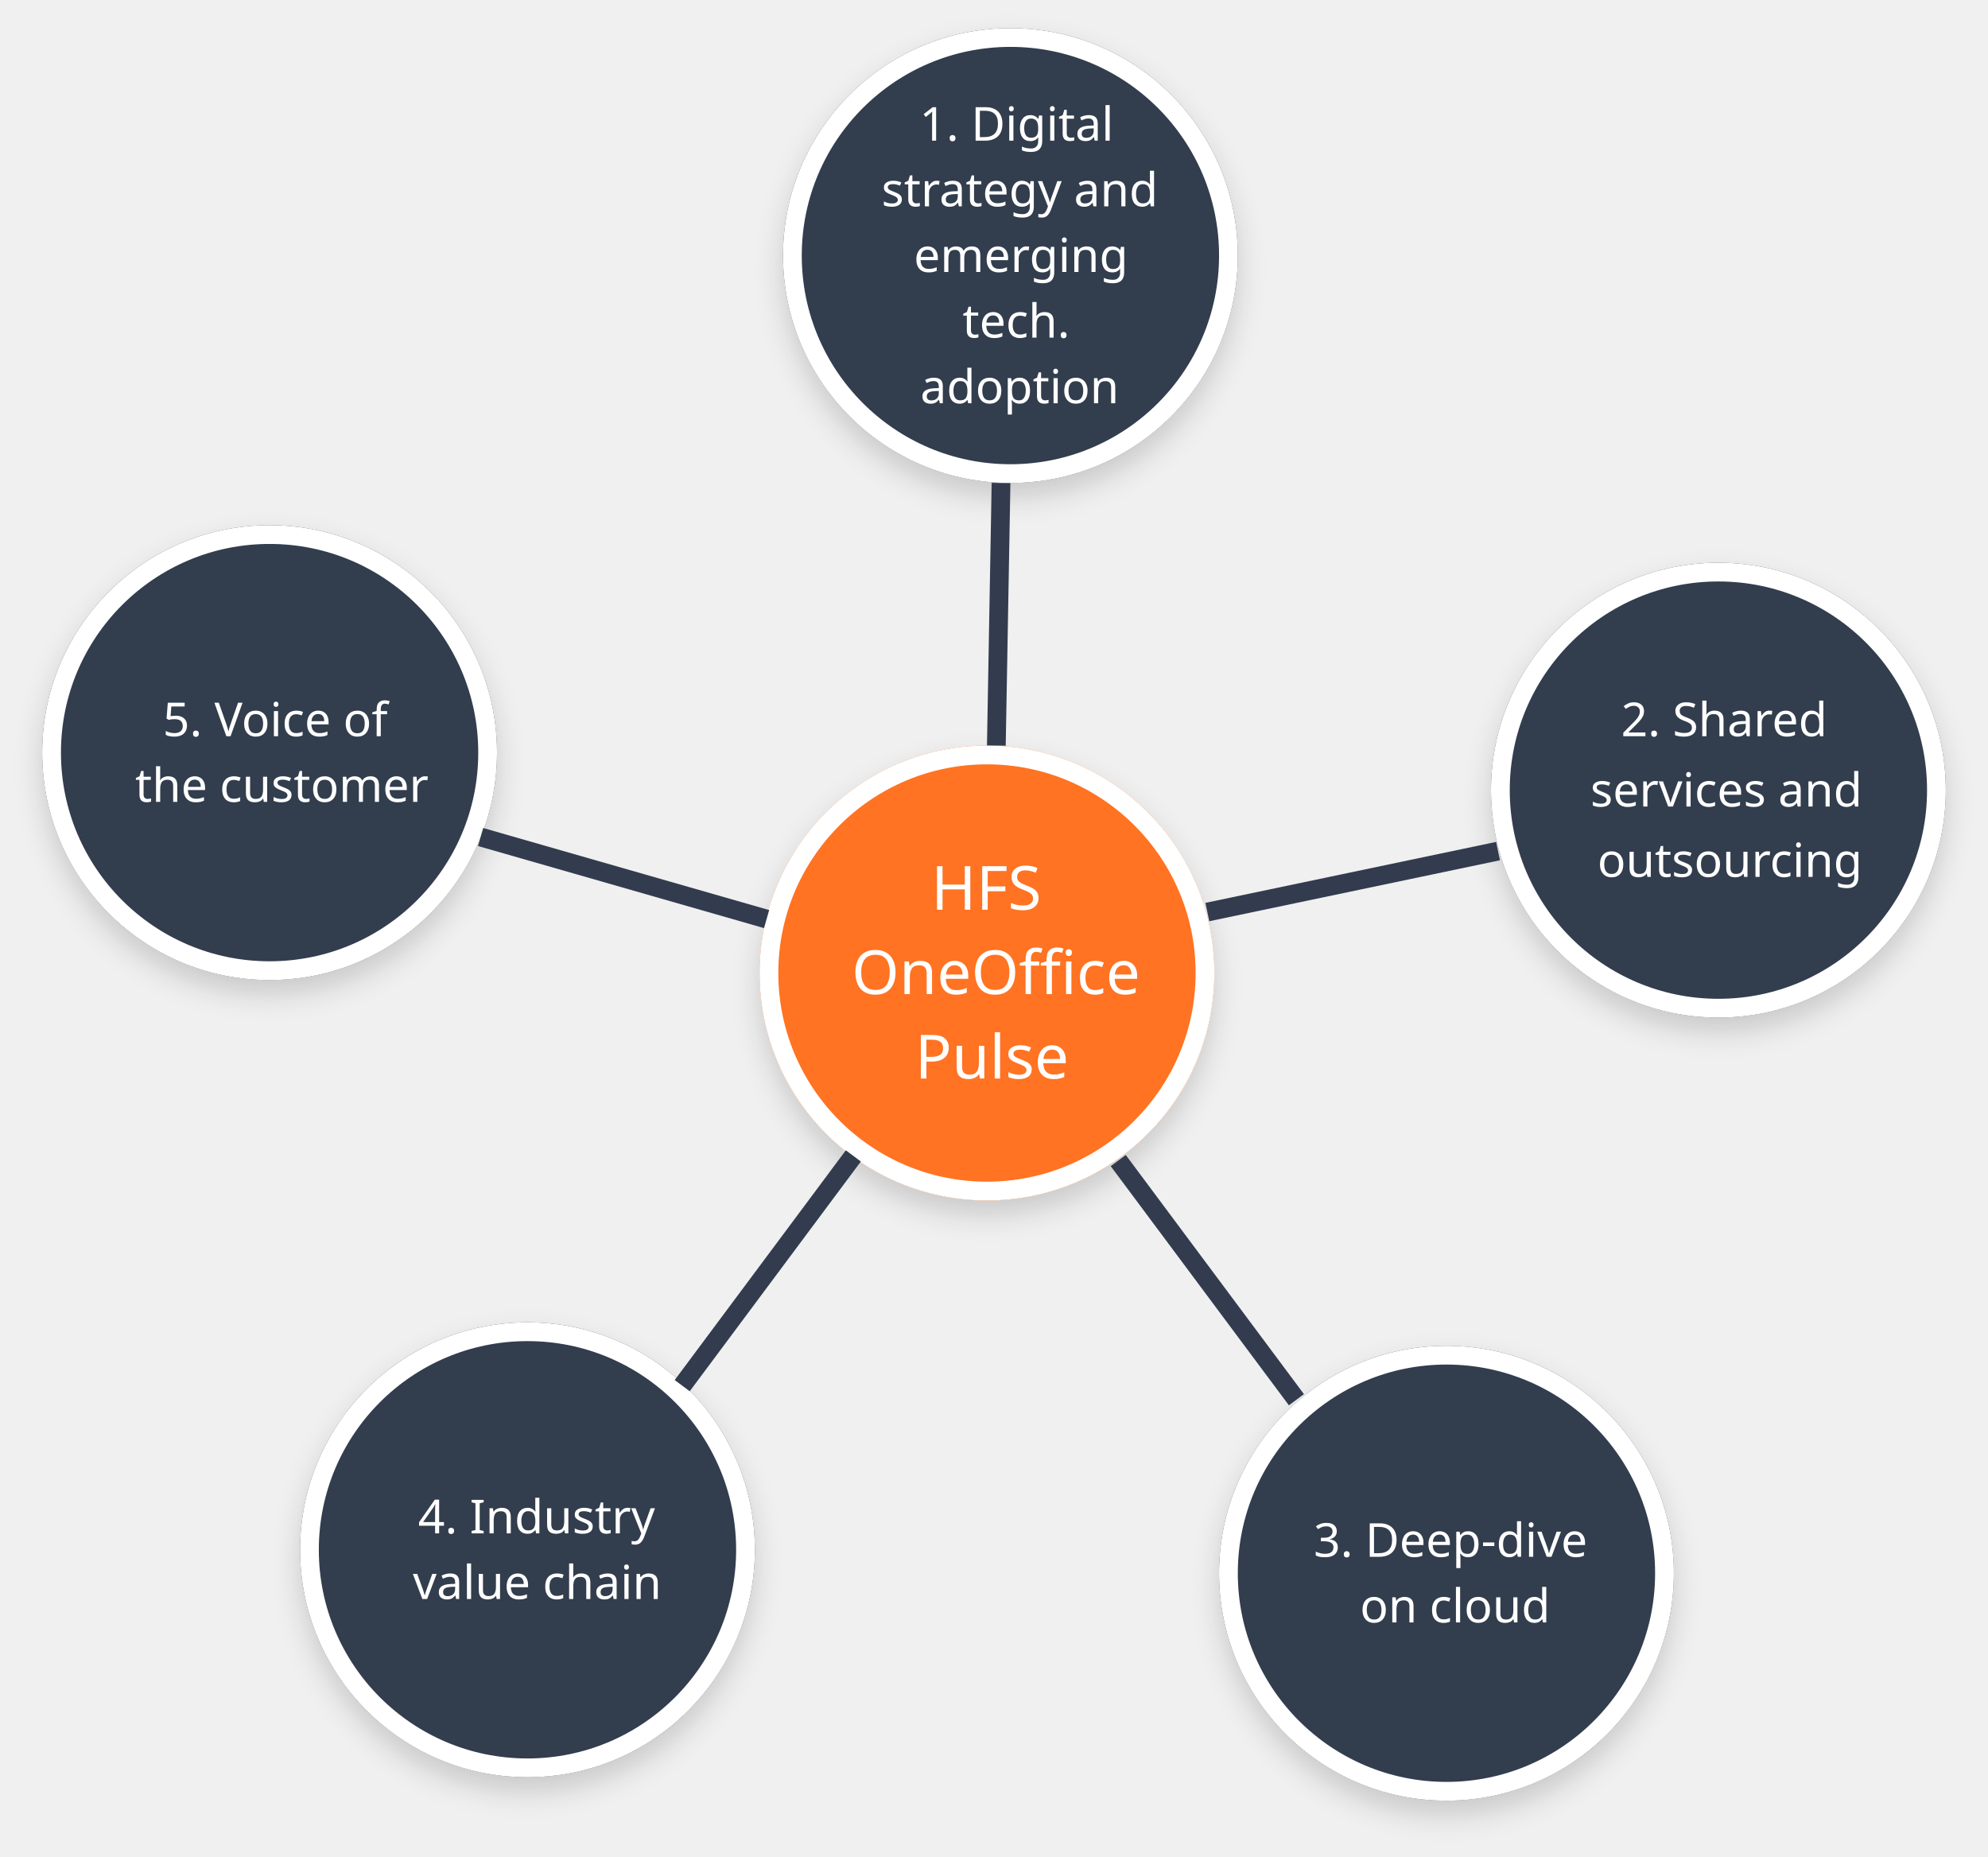
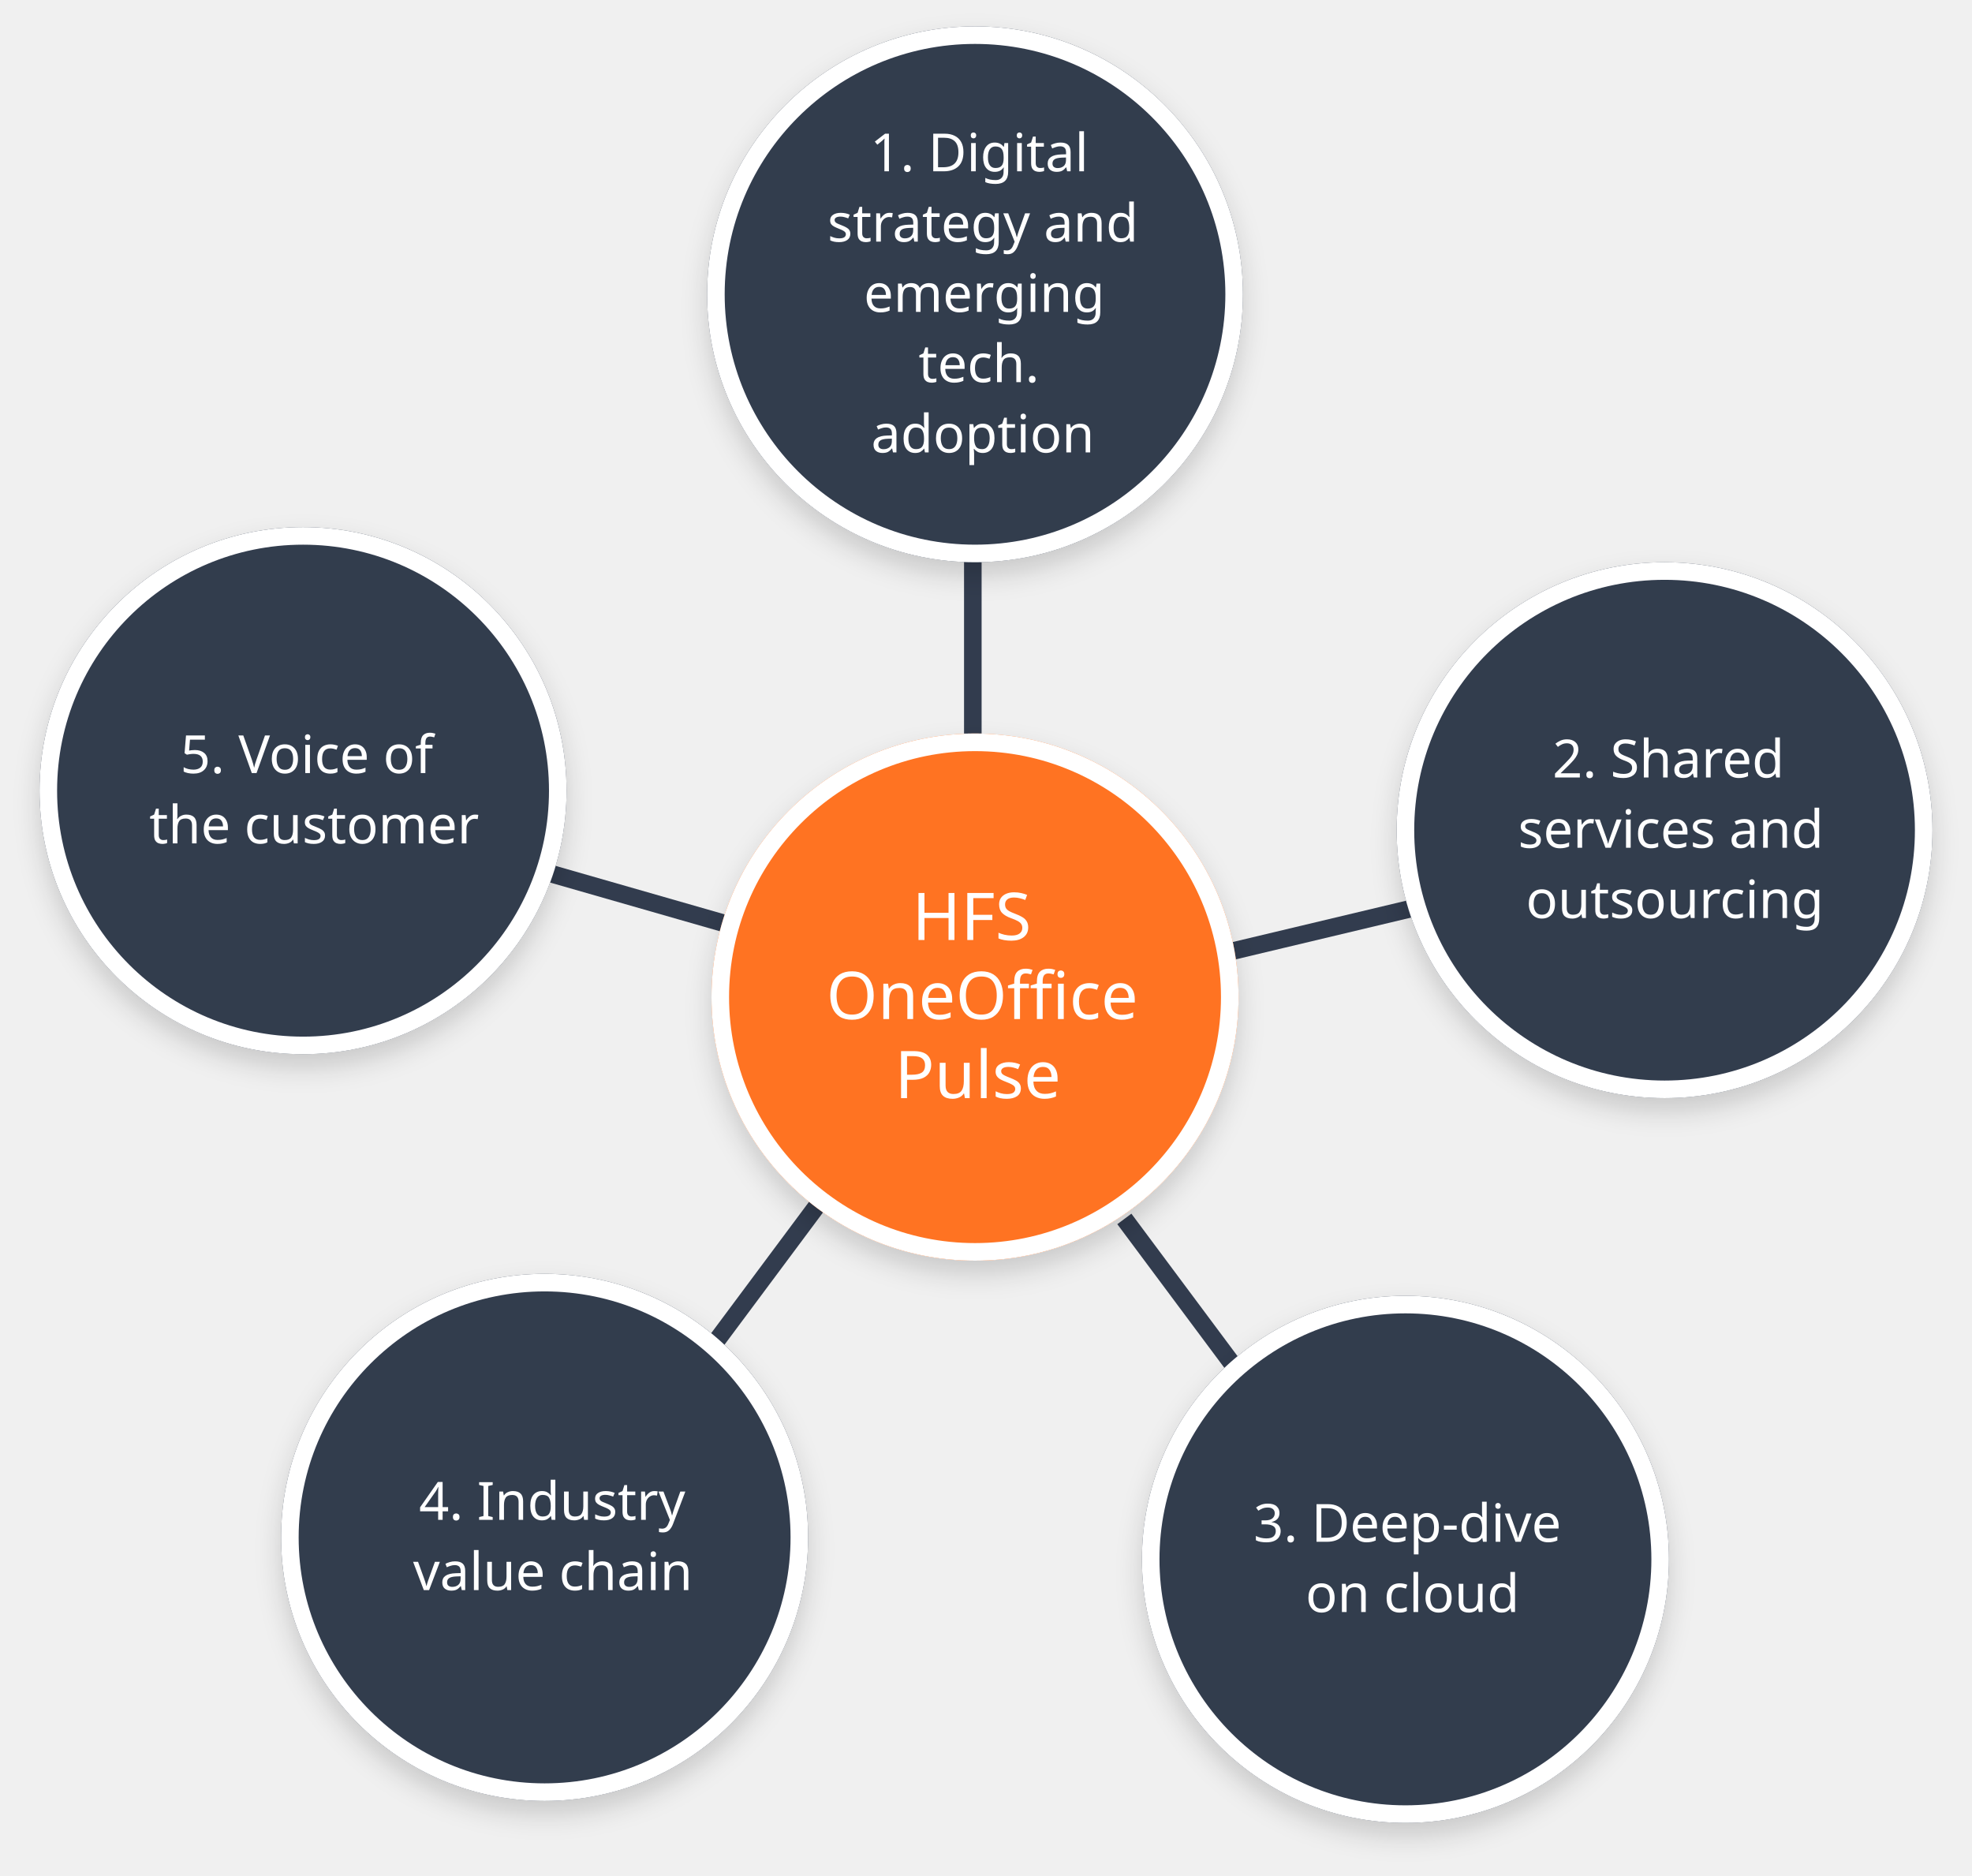
- <svg xmlns="http://www.w3.org/2000/svg" width="424" height="396" viewBox="0 0 424 396">
+ <svg xmlns="http://www.w3.org/2000/svg" width="449" height="427" viewBox="0 0 449 427">
  <defs>
    <style>
-       .cls-1 {
-         fill: #ff7322;
+       .cls-1, .cls-7 {
+         fill: none;
      }

-       .cls-1, .cls-2 {
-         stroke: #fff;
+       .cls-1 {
+         stroke: #323c4e;
      }

-       .cls-1, .cls-2, .cls-5 {
+       .cls-1, .cls-2, .cls-3 {
        stroke-width: 4px;
      }

      .cls-2 {
+         fill: #ff7322;
+       }
+ 
+       .cls-2, .cls-3 {
+         stroke: #fff;
+       }
+ 
+       .cls-3 {
        fill: #323c4e;
      }

-       .cls-3, .cls-4 {
+       .cls-4, .cls-5 {
        fill: #fff;
        font-family: NunitoSans-Regular, Nunito Sans;
      }

-       .cls-3 {
-         font-size: 13px;
-       }
- 
      .cls-4 {
-         font-size: 10px;
-       }
- 
-       .cls-5, .cls-7 {
-         fill: none;
+         font-size: 15px;
      }

      .cls-5 {
-         stroke: #323c4e;
+         font-size: 12px;
      }

      .cls-6 {
        stroke: none;
      }

      .cls-8 {
        filter: url(#Ellipse_66);
      }

      .cls-9 {
        filter: url(#Ellipse_65);
      }

      .cls-10 {
        filter: url(#Ellipse_64);
      }

      .cls-11 {
        filter: url(#Ellipse_63);
      }

      .cls-12 {
        filter: url(#Ellipse_62);
      }

      .cls-13 {
        filter: url(#Ellipse_61);
      }
    </style>
-     <filter id="Ellipse_61" x="153" y="153" width="115" height="115" filterUnits="userSpaceOnUse">
+     <filter id="Ellipse_61" x="153" y="161" width="138" height="138" filterUnits="userSpaceOnUse">
      <feOffset dy="3" input="SourceAlpha" />
      <feGaussianBlur stdDeviation="3" result="blur" />
      <feFlood flood-opacity="0.161" />
      <feComposite operator="in" in2="blur" />
      <feComposite in="SourceGraphic" />
    </filter>
-     <filter id="Ellipse_62" x="158" y="0" width="115" height="115" filterUnits="userSpaceOnUse">
+     <filter id="Ellipse_62" x="152" y="0" width="140" height="140" filterUnits="userSpaceOnUse">
      <feOffset dy="3" input="SourceAlpha" />
      <feGaussianBlur stdDeviation="3" result="blur-2" />
      <feFlood flood-opacity="0.161" />
      <feComposite operator="in" in2="blur-2" />
      <feComposite in="SourceGraphic" />
    </filter>
-     <filter id="Ellipse_63" x="0" y="106" width="115" height="115" filterUnits="userSpaceOnUse">
+     <filter id="Ellipse_63" x="0" y="114" width="138" height="138" filterUnits="userSpaceOnUse">
      <feOffset dy="3" input="SourceAlpha" />
      <feGaussianBlur stdDeviation="3" result="blur-3" />
      <feFlood flood-opacity="0.161" />
      <feComposite operator="in" in2="blur-3" />
      <feComposite in="SourceGraphic" />
    </filter>
-     <filter id="Ellipse_64" x="55" y="276" width="115" height="115" filterUnits="userSpaceOnUse">
+     <filter id="Ellipse_64" x="55" y="284" width="138" height="138" filterUnits="userSpaceOnUse">
      <feOffset dy="3" input="SourceAlpha" />
      <feGaussianBlur stdDeviation="3" result="blur-4" />
      <feFlood flood-opacity="0.161" />
      <feComposite operator="in" in2="blur-4" />
      <feComposite in="SourceGraphic" />
    </filter>
-     <filter id="Ellipse_65" x="251" y="281" width="115" height="115" filterUnits="userSpaceOnUse">
+     <filter id="Ellipse_65" x="251" y="289" width="138" height="138" filterUnits="userSpaceOnUse">
      <feOffset dy="3" input="SourceAlpha" />
      <feGaussianBlur stdDeviation="3" result="blur-5" />
      <feFlood flood-opacity="0.161" />
      <feComposite operator="in" in2="blur-5" />
      <feComposite in="SourceGraphic" />
    </filter>
-     <filter id="Ellipse_66" x="309" y="114" width="115" height="115" filterUnits="userSpaceOnUse">
+     <filter id="Ellipse_66" x="309" y="122" width="140" height="140" filterUnits="userSpaceOnUse">
      <feOffset dy="3" input="SourceAlpha" />
      <feGaussianBlur stdDeviation="3" result="blur-6" />
      <feFlood flood-opacity="0.161" />
      <feComposite operator="in" in2="blur-6" />
      <feComposite in="SourceGraphic" />
    </filter>
  </defs>
-   <g id="Group_3799" data-name="Group 3799" transform="translate(-202 -138)">
-     <g class="cls-13" transform="matrix(1, 0, 0, 1, 202, 138)">
-       <g id="Ellipse_61-2" data-name="Ellipse 61" class="cls-1" transform="translate(162 159)">
-         <circle class="cls-6" cx="48.5" cy="48.5" r="48.5" />
-         <circle class="cls-7" cx="48.5" cy="48.5" r="46.5" />
+   <g id="Group_3799" data-name="Group 3799" transform="translate(-202 -130)">
+     <line id="Line_124" data-name="Line 124" class="cls-1" x2="61" y2="17.5" transform="translate(309.5 323.75)" />
+     <line id="Line_125" data-name="Line 125" class="cls-1" y1="49" x2="36.5" transform="translate(356 398.5)" />
+     <line id="Line_126" data-name="Line 126" class="cls-1" x1="38" y1="51" transform="translate(458 407.5)" />
+     <line id="Line_127" data-name="Line 127" class="cls-1" x1="64" y2="15.25" transform="translate(477.5 332.5)" />
+     <line id="Line_128" data-name="Line 128" class="cls-1" y2="43.5" transform="translate(423.5 253.5)" />
+     <g class="cls-13" transform="matrix(1, 0, 0, 1, 202, 130)">
+       <g id="Ellipse_61-2" data-name="Ellipse 61" class="cls-2" transform="translate(162 167)">
+         <circle class="cls-6" cx="60" cy="60" r="60" />
+         <circle class="cls-7" cx="60" cy="60" r="58" />
      </g>
    </g>
-     <g class="cls-12" transform="matrix(1, 0, 0, 1, 202, 138)">
-       <g id="Ellipse_62-2" data-name="Ellipse 62" class="cls-2" transform="translate(167 6)">
-         <circle class="cls-6" cx="48.5" cy="48.5" r="48.5" />
-         <circle class="cls-7" cx="48.5" cy="48.5" r="46.5" />
+     <g class="cls-12" transform="matrix(1, 0, 0, 1, 202, 130)">
+       <g id="Ellipse_62-2" data-name="Ellipse 62" class="cls-3" transform="translate(161 6)">
+         <circle class="cls-6" cx="61" cy="61" r="61" />
+         <circle class="cls-7" cx="61" cy="61" r="59" />
      </g>
    </g>
-     <g class="cls-11" transform="matrix(1, 0, 0, 1, 202, 138)">
-       <g id="Ellipse_63-2" data-name="Ellipse 63" class="cls-2" transform="translate(9 112)">
-         <circle class="cls-6" cx="48.5" cy="48.5" r="48.5" />
-         <circle class="cls-7" cx="48.5" cy="48.5" r="46.5" />
+     <g class="cls-11" transform="matrix(1, 0, 0, 1, 202, 130)">
+       <g id="Ellipse_63-2" data-name="Ellipse 63" class="cls-3" transform="translate(9 120)">
+         <circle class="cls-6" cx="60" cy="60" r="60" />
+         <circle class="cls-7" cx="60" cy="60" r="58" />
      </g>
    </g>
-     <g class="cls-10" transform="matrix(1, 0, 0, 1, 202, 138)">
-       <g id="Ellipse_64-2" data-name="Ellipse 64" class="cls-2" transform="translate(64 282)">
-         <circle class="cls-6" cx="48.5" cy="48.5" r="48.5" />
-         <circle class="cls-7" cx="48.5" cy="48.5" r="46.5" />
+     <g class="cls-10" transform="matrix(1, 0, 0, 1, 202, 130)">
+       <g id="Ellipse_64-2" data-name="Ellipse 64" class="cls-3" transform="translate(64 290)">
+         <circle class="cls-6" cx="60" cy="60" r="60" />
+         <circle class="cls-7" cx="60" cy="60" r="58" />
      </g>
    </g>
-     <g class="cls-9" transform="matrix(1, 0, 0, 1, 202, 138)">
-       <g id="Ellipse_65-2" data-name="Ellipse 65" class="cls-2" transform="translate(260 287)">
-         <circle class="cls-6" cx="48.5" cy="48.5" r="48.5" />
-         <circle class="cls-7" cx="48.5" cy="48.5" r="46.5" />
+     <g class="cls-9" transform="matrix(1, 0, 0, 1, 202, 130)">
+       <g id="Ellipse_65-2" data-name="Ellipse 65" class="cls-3" transform="translate(260 295)">
+         <circle class="cls-6" cx="60" cy="60" r="60" />
+         <circle class="cls-7" cx="60" cy="60" r="58" />
      </g>
    </g>
-     <g class="cls-8" transform="matrix(1, 0, 0, 1, 202, 138)">
-       <g id="Ellipse_66-2" data-name="Ellipse 66" class="cls-2" transform="translate(318 120)">
-         <circle class="cls-6" cx="48.5" cy="48.5" r="48.5" />
-         <circle class="cls-7" cx="48.5" cy="48.5" r="46.5" />
+     <g class="cls-8" transform="matrix(1, 0, 0, 1, 202, 130)">
+       <g id="Ellipse_66-2" data-name="Ellipse 66" class="cls-3" transform="translate(318 128)">
+         <circle class="cls-6" cx="61" cy="61" r="61" />
+         <circle class="cls-7" cx="61" cy="61" r="59" />
      </g>
    </g>
-     <text id="HFS_OneOffice_Pulse" data-name="HFS OneOffice Pulse" class="cls-3" transform="translate(413 332)">
-       <tspan x="-12.415" y="0">HFS</tspan>
-       <tspan x="-29.354" y="18">OneOffice</tspan>
-       <tspan x="-15.854" y="36">Pulse</tspan>
+     <text id="HFS_OneOffice_Pulse" data-name="HFS OneOffice Pulse" class="cls-4" transform="translate(424 344)">
+       <tspan x="-14.325" y="0">HFS</tspan>
+       <tspan x="-33.87" y="18">OneOffice</tspan>
+       <tspan x="-18.292" y="36">Pulse</tspan>
    </text>
-     <text id="_1._Digital_strategy_and_emerging_tech._adoption" data-name="1. Digital strategy and emerging tech. adoption" class="cls-4" transform="translate(418 168)">
-       <tspan x="-19.89" y="0">1. Digital</tspan>
-       <tspan x="-27.995" y="14">strategy and</tspan>
-       <tspan x="-21.105" y="28">emerging</tspan>
-       <tspan x="-10.715" y="42">tech.</tspan>
-       <tspan x="-19.715" y="56">adoption</tspan>
+     <text id="_1._Digital_strategy_and_emerging_tech._adoption" data-name="1. Digital strategy and emerging tech. adoption" class="cls-5" transform="translate(424 169)">
+       <tspan x="-23.868" y="0">1. Digital</tspan>
+       <tspan x="-33.594" y="16">strategy and</tspan>
+       <tspan x="-25.326" y="32">emerging</tspan>
+       <tspan x="-12.858" y="48">tech.</tspan>
+       <tspan x="-23.658" y="64">adoption</tspan>
    </text>
-     <text id="_5._Voice_of_the_customer" data-name="5. Voice of the customer" class="cls-4" transform="translate(260 295)">
-       <tspan x="-23.275" y="0">5. Voice of</tspan>
-       <tspan x="-29.175" y="14">the customer</tspan>
+     <text id="_5._Voice_of_the_customer" data-name="5. Voice of the customer" class="cls-5" transform="translate(271 306)">
+       <tspan x="-27.93" y="0">5. Voice of</tspan>
+       <tspan x="-35.01" y="16">the customer</tspan>
    </text>
-     <text id="_2._Shared_services_and_outsourcing" data-name="2. Shared services and outsourcing" class="cls-4" transform="translate(569 295)">
-       <tspan x="-21.27" y="0">2. Shared</tspan>
-       <tspan x="-27.8" y="15">services and</tspan>
-       <tspan x="-26.3" y="30">outsourcing</tspan>
+     <text id="_2._Shared_services_and_outsourcing" data-name="2. Shared services and outsourcing" class="cls-5" transform="translate(581 307)">
+       <tspan x="-25.524" y="0">2. Shared</tspan>
+       <tspan x="-33.36" y="16">services and</tspan>
+       <tspan x="-31.56" y="32">outsourcing</tspan>
    </text>
-     <text id="_3._Deep-dive_on_cloud" data-name="3. Deep-dive on cloud" class="cls-4" transform="translate(511 470)">
-       <tspan x="-28.83" y="0">3. Deep-dive</tspan>
-       <tspan x="-18.95" y="14">on cloud</tspan>
+     <text id="_3._Deep-dive_on_cloud" data-name="3. Deep-dive on cloud" class="cls-5" transform="translate(522 481)">
+       <tspan x="-34.596" y="0">3. Deep-dive</tspan>
+       <tspan x="-22.74" y="16">on cloud</tspan>
    </text>
-     <text id="_4._Industry_value_chain" data-name="4. Industry value chain" class="cls-4" transform="translate(315 465)">
-       <tspan x="-23.83" y="0">4. Industry</tspan>
-       <tspan x="-24.95" y="14">value chain</tspan>
+     <text id="_4._Industry_value_chain" data-name="4. Industry value chain" class="cls-5" transform="translate(326 476)">
+       <tspan x="-28.596" y="0">4. Industry</tspan>
+       <tspan x="-29.94" y="16">value chain</tspan>
    </text>
-     <line id="Line_124" data-name="Line 124" class="cls-5" x2="61" y2="17.5" transform="translate(304.5 316.5)" />
-     <line id="Line_125" data-name="Line 125" class="cls-5" y1="49" x2="36.5" transform="translate(347.5 384.5)" />
-     <line id="Line_126" data-name="Line 126" class="cls-5" x1="38" y1="51" transform="translate(440.5 385.5)" />
-     <line id="Line_127" data-name="Line 127" class="cls-5" x1="62" y2="13" transform="translate(459.5 319.5)" />
-     <line id="Line_128" data-name="Line 128" class="cls-5" x1="1" y2="56" transform="translate(414.5 241)" />
  </g>
</svg>
